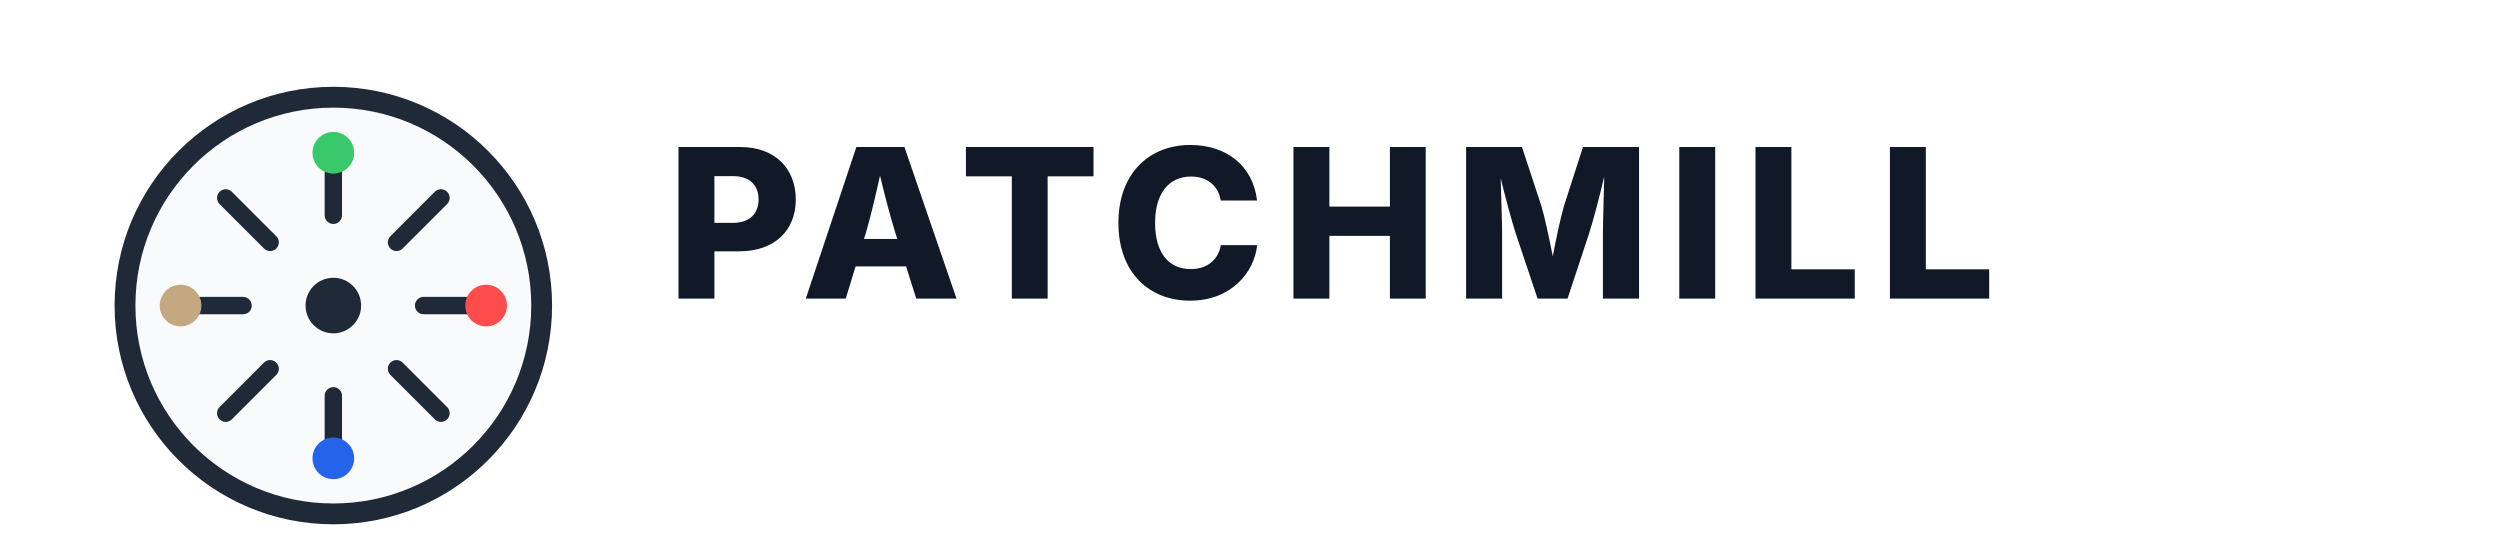
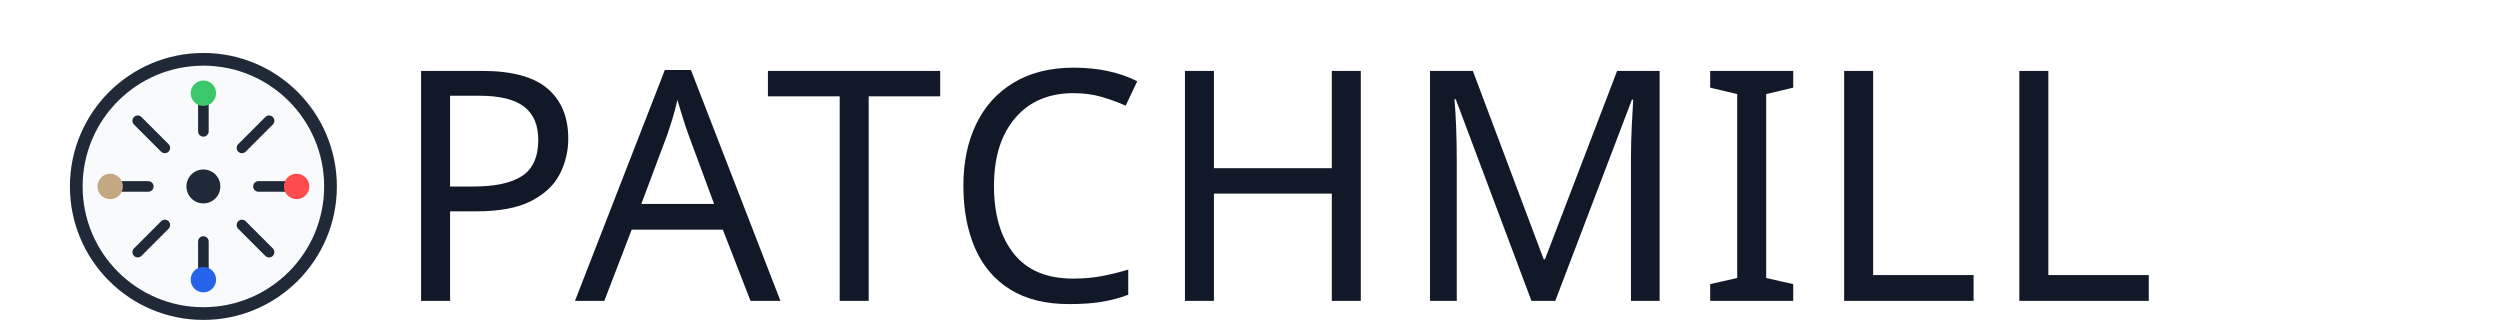
- <svg xmlns="http://www.w3.org/2000/svg" viewBox="0 0 360 78" role="img" aria-label="Patchmill">
+ <svg xmlns="http://www.w3.org/2000/svg" viewBox="0 0 590 78" role="img" aria-label="Patchmill">
  <g transform="translate(16 12)">
    <circle cx="32" cy="32" r="30" fill="#f8fafc" stroke="#1f2937" stroke-width="3" />
    <circle cx="32" cy="32" r="4" fill="#1f2937" />
    <g stroke="#1f2937" stroke-width="2.5" stroke-linecap="round">
      <path d="M32 10v9" />
      <path d="M32 45v9" />
      <path d="M10 32h9" />
      <path d="M45 32h9" />
      <path d="M16.5 16.5l6.4 6.4" />
      <path d="M41.1 41.1l6.4 6.4" />
      <path d="M47.5 16.5l-6.4 6.4" />
      <path d="M22.9 41.1l-6.4 6.4" />
    </g>
    <circle cx="32" cy="10" r="3" fill="#39c96b" />
    <circle cx="54" cy="32" r="3" fill="#ff4c4c" />
    <circle cx="32" cy="54" r="3" fill="#2563eb" />
    <circle cx="10" cy="32" r="3" fill="#c4a882" />
  </g>
-   <text x="96" y="43" fill="#111827" font-family="Inter, ui-sans-serif, system-ui, -apple-system, BlinkMacSystemFont, 'Segoe UI', sans-serif" font-size="30" font-weight="800" letter-spacing="0.08em">PATCHMILL</text>
+   <text x="92" y="71" fill="#111827" font-family="Noto Sans, Arial, sans-serif" font-size="76" font-weight="400" letter-spacing="0.02em">PATCHMILL</text>
</svg>
